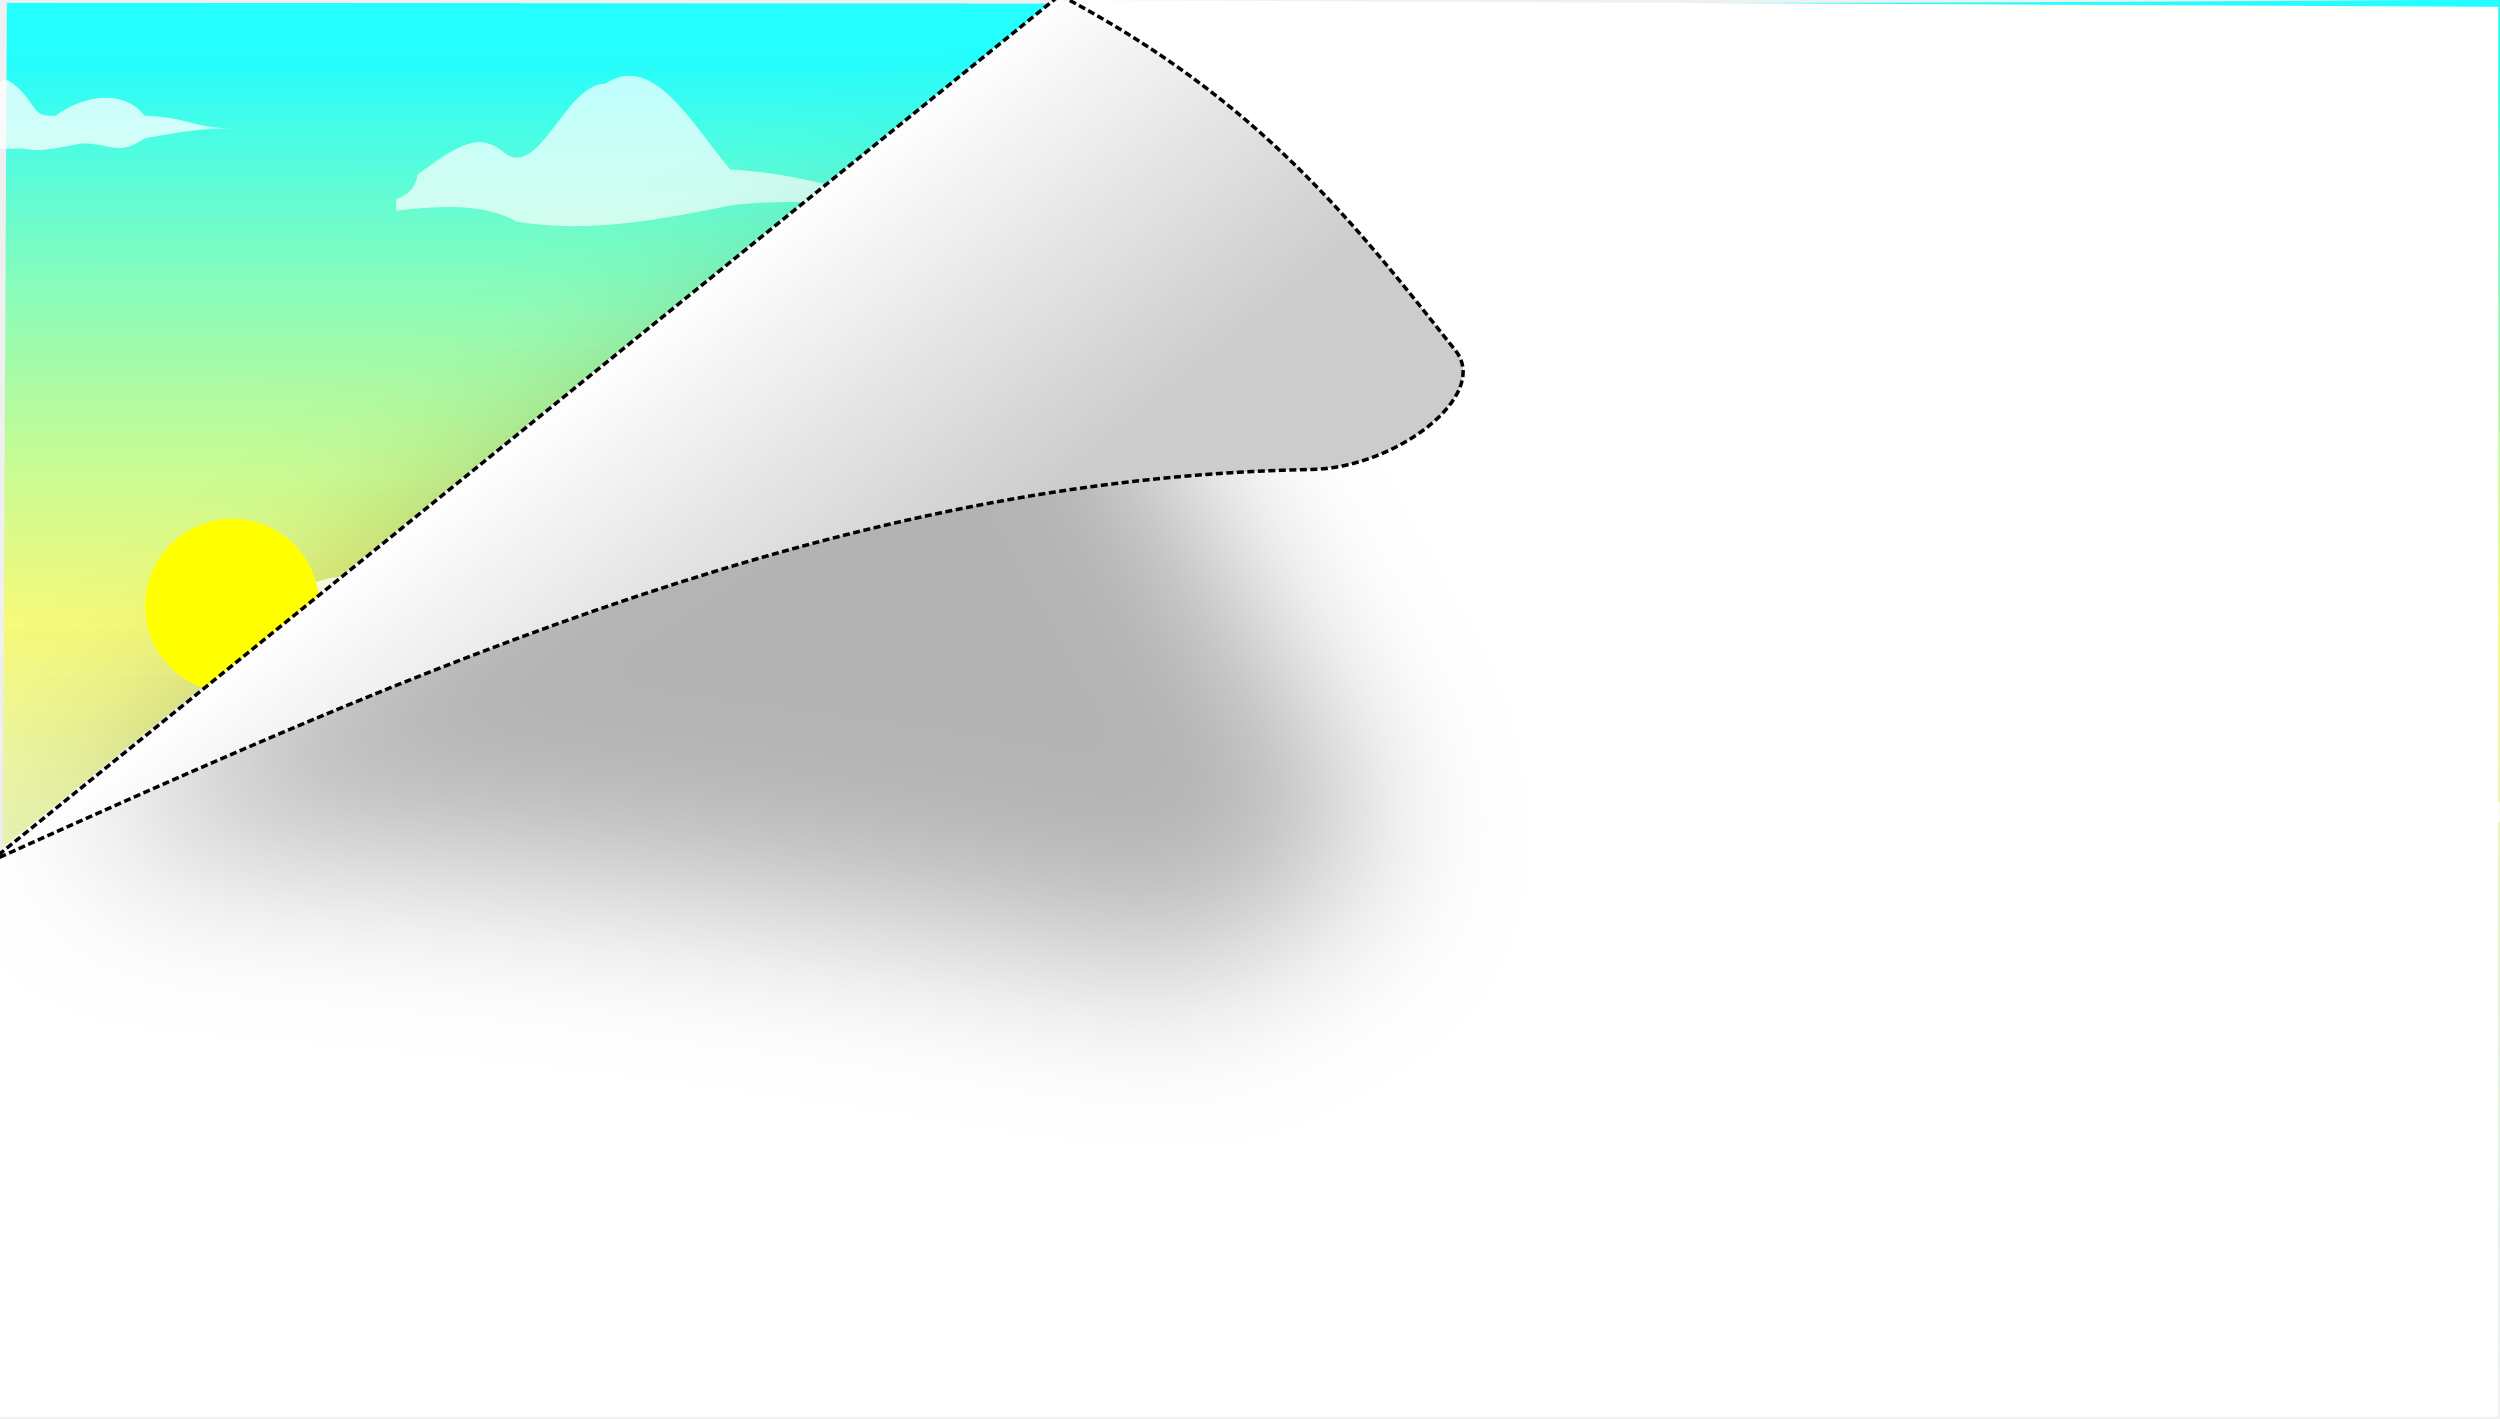
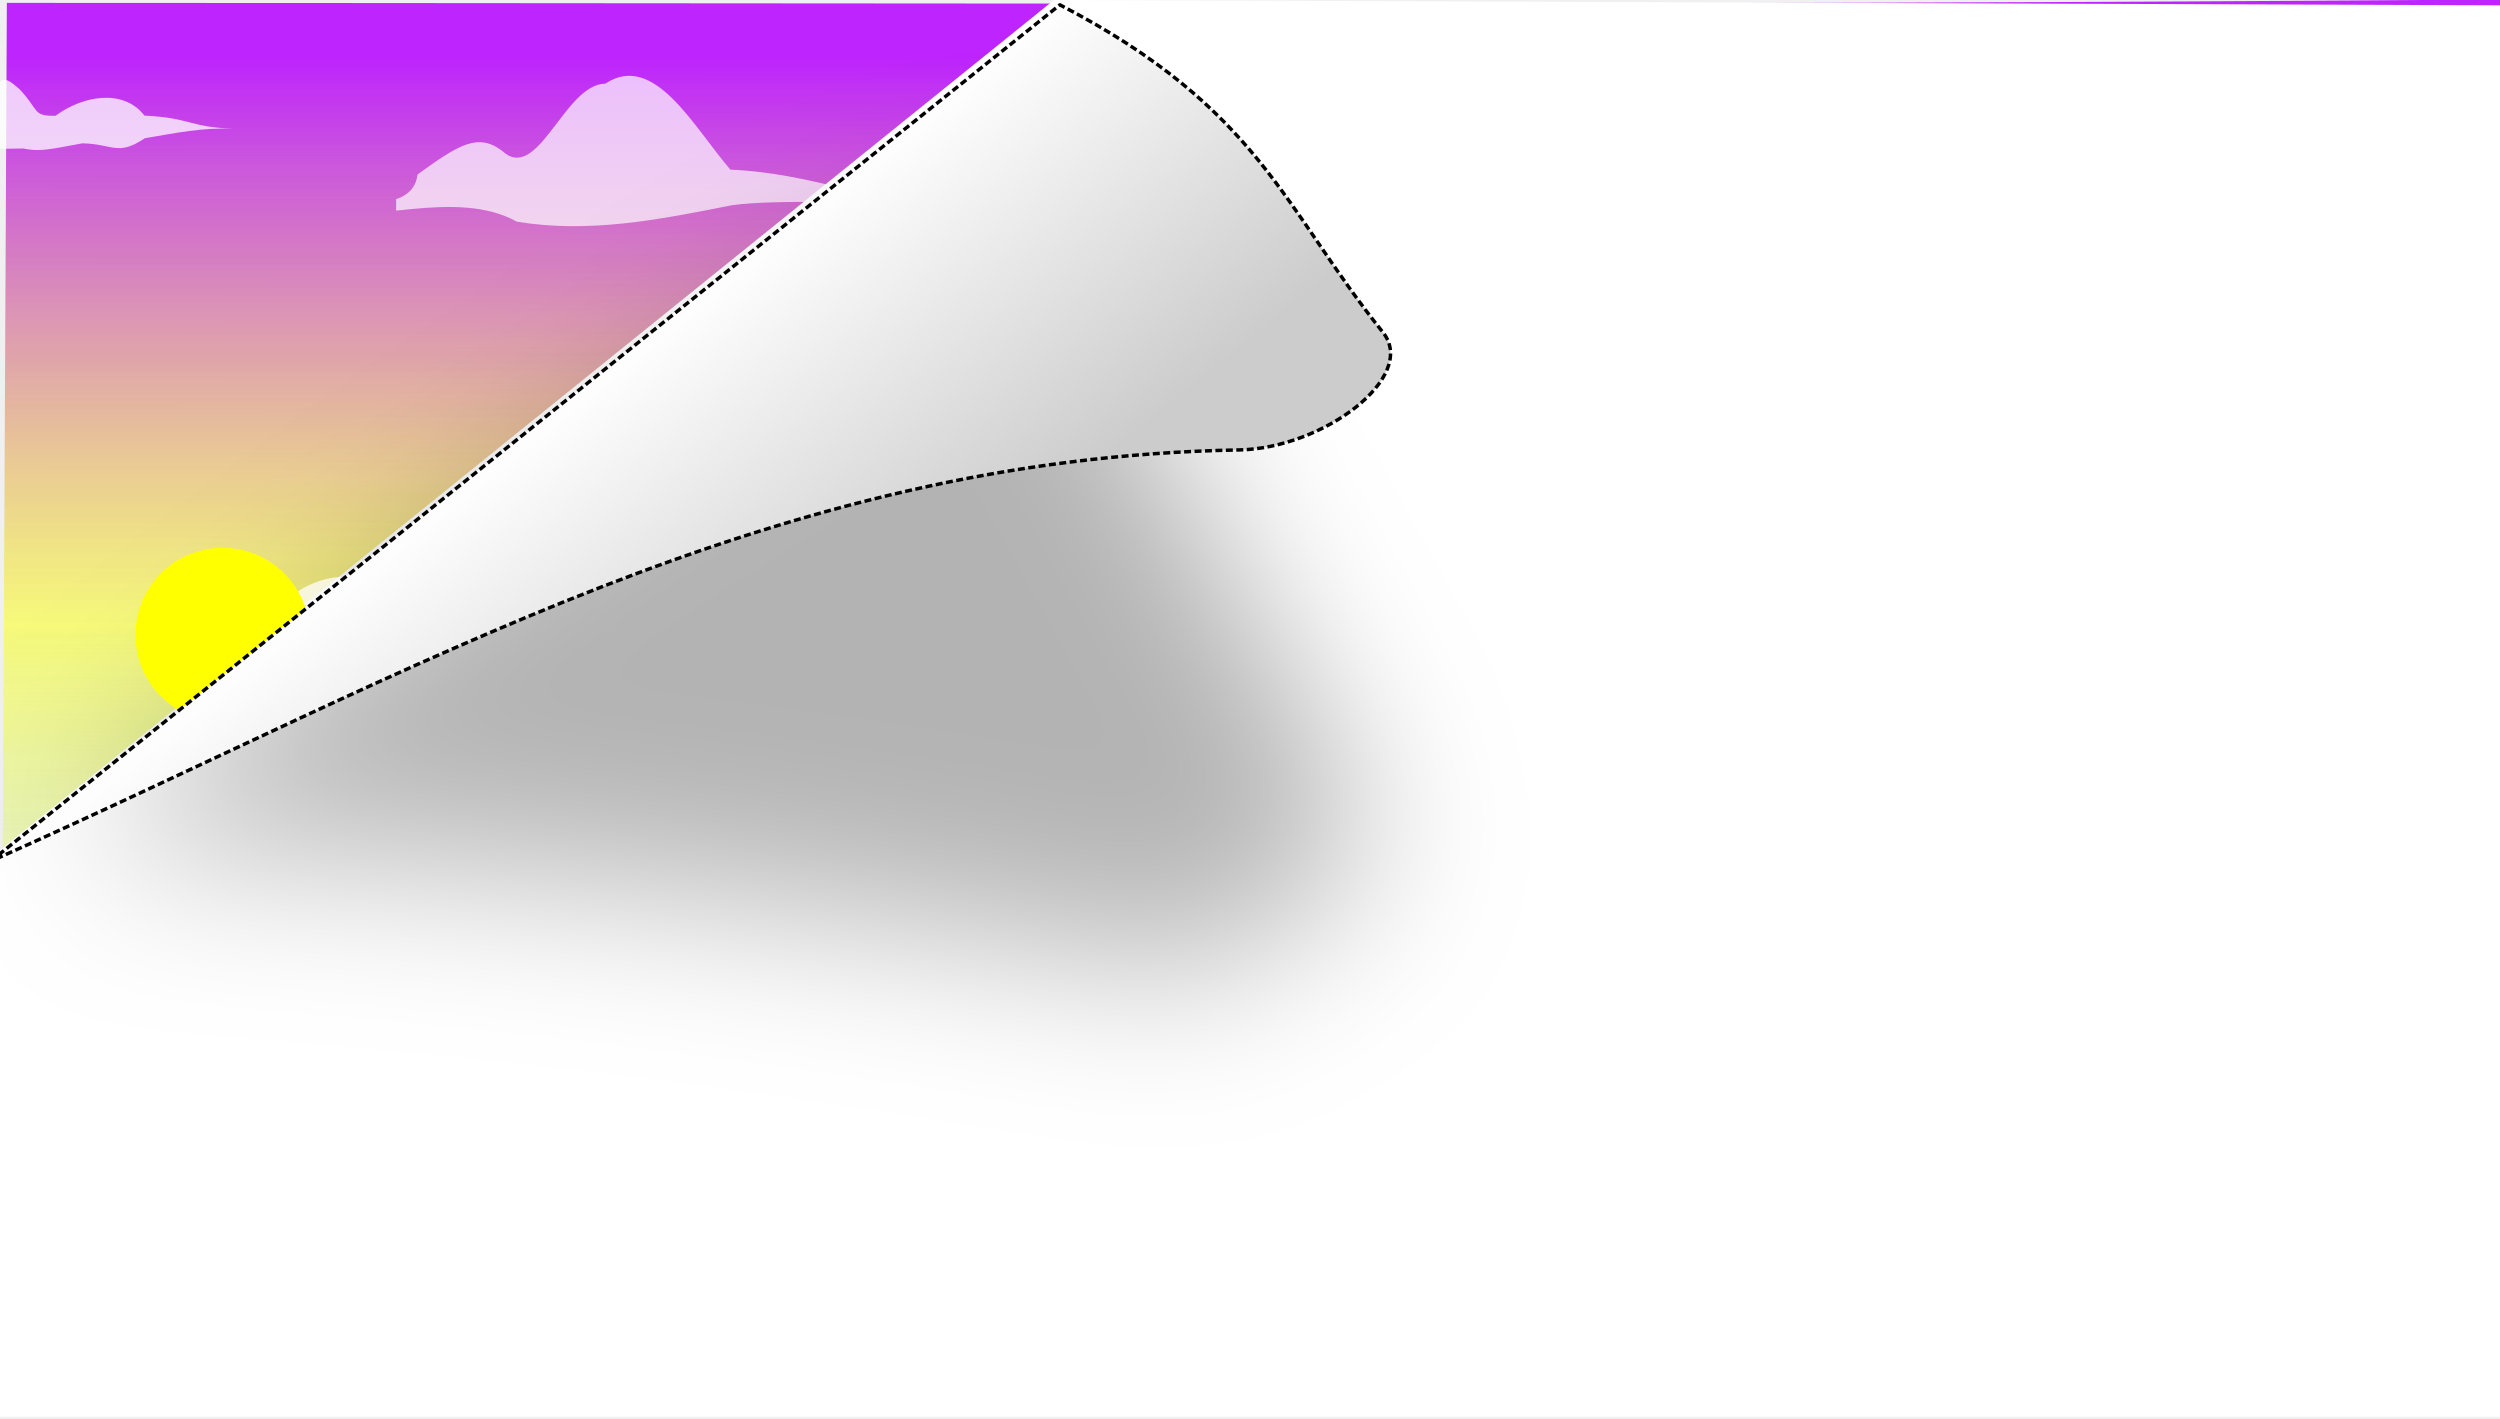
<svg xmlns="http://www.w3.org/2000/svg" xmlns:xlink="http://www.w3.org/1999/xlink" width="195.249mm" height="110.767mm" viewBox="0 0 195.249 110.767" version="1.1" id="svg3346">
  <defs id="defs3340">
    <linearGradient id="linearGradient3">
      <stop style="stop-color:#cccccc;stop-opacity:1;" offset="0" id="stop3" />
      <stop style="stop-color:#fdfdfd;stop-opacity:1;" offset="1" id="stop4" />
    </linearGradient>
    <linearGradient id="linearGradient36656">
      <stop style="stop-color:#000000;stop-opacity:1;" offset="0" id="stop36652" />
      <stop style="stop-color:#000000;stop-opacity:0;" offset="1" id="stop36654" />
    </linearGradient>
    <linearGradient xlink:href="#linearGradient36656" id="linearGradient36658" x1="110" y1="127.92" x2="110" y2="133.934" gradientUnits="userSpaceOnUse" gradientTransform="matrix(1,0,0,0.9075102,-3.704167,-26.85523)" />
    <clipPath clipPathUnits="userSpaceOnUse" id="clipPath37579">
      <rect y="74.654" x="34.508" height="104.127" width="195.249" id="rect37581" style="opacity:1;fill:#000000;fill-opacity:1;stroke:none;stroke-width:0.179;stroke-opacity:1" />
    </clipPath>
    <clipPath clipPathUnits="userSpaceOnUse" id="clipPath37583">
      <rect y="75.183" x="34.955" height="104.127" width="195.331" id="rect37585" style="opacity:1;fill:#000000;fill-opacity:1;stroke:none;stroke-width:0.179;stroke-opacity:1" />
    </clipPath>
    <clipPath clipPathUnits="userSpaceOnUse" id="clipPath37587">
      <rect y="74.654" x="34.508" height="104.127" width="195.249" id="rect37589" style="opacity:1;fill:#000000;fill-opacity:1;stroke:none;stroke-width:0.179;stroke-opacity:1" />
    </clipPath>
    <clipPath clipPathUnits="userSpaceOnUse" id="clipPath37591">
      <rect y="74.654" x="34.508" height="104.127" width="195.249" id="rect37593" style="opacity:1;fill:#000000;fill-opacity:1;stroke:none;stroke-width:0.179;stroke-opacity:1" />
    </clipPath>
    <clipPath clipPathUnits="userSpaceOnUse" id="clipPath37595">
      <rect y="74.654" x="34.508" height="104.127" width="195.249" id="rect37597" style="opacity:1;fill:#000000;fill-opacity:1;stroke:none;stroke-width:0.179;stroke-opacity:1" />
    </clipPath>
    <clipPath clipPathUnits="userSpaceOnUse" id="clipPath37599">
      <rect y="74.654" x="34.508" height="104.127" width="195.249" id="rect37601" style="opacity:1;fill:#000000;fill-opacity:1;stroke:none;stroke-width:0.179;stroke-opacity:1" />
    </clipPath>
    <clipPath clipPathUnits="userSpaceOnUse" id="clipPath37603">
      <rect y="74.654" x="34.508" height="104.127" width="195.249" id="rect37605" style="opacity:1;fill:#000000;fill-opacity:1;stroke:none;stroke-width:0.179;stroke-opacity:1" />
    </clipPath>
    <clipPath clipPathUnits="userSpaceOnUse" id="clipPath37607">
      <rect y="74.654" x="34.508" height="104.127" width="195.249" id="rect37609" style="opacity:1;fill:#000000;fill-opacity:1;stroke:none;stroke-width:0.179;stroke-opacity:1" />
    </clipPath>
    <clipPath clipPathUnits="userSpaceOnUse" id="clipPath37611">
      <rect y="74.654" x="34.508" height="104.127" width="195.249" id="rect37613" style="opacity:1;fill:#000000;fill-opacity:1;stroke:none;stroke-width:0.179;stroke-opacity:1" />
    </clipPath>
    <linearGradient xlink:href="#linearGradient16429-6" id="linearGradient21073" gradientUnits="userSpaceOnUse" gradientTransform="matrix(0.2268239,0,0,0.1781528,-232.3956,135.7965)" x1="1596.138" y1="-355.594" x2="1595.777" y2="240.182" />
    <linearGradient id="linearGradient16429-6">
-       <stop style="stop-color:#0dffff;stop-opacity:1;" offset="0" id="stop16431-7" />
+       <stop style="stop-color:#b80dff;stop-opacity:1;" offset="0" id="stop16431-7" />
      <stop style="stop-color:#f9ff36;stop-opacity:0.706;" offset="0.419" id="stop1" />
      <stop style="stop-color:#9ce5ff;stop-opacity:0;" offset="1" id="stop16433-5" />
    </linearGradient>
    <filter style="color-interpolation-filters:sRGB;" id="filter3" x="-0.146" y="-0.285" width="1.292" height="1.571">
      <feGaussianBlur stdDeviation="6.178 6.827" result="blur" id="feGaussianBlur3" />
    </filter>
-     <linearGradient xlink:href="#linearGradient3" id="linearGradient4" x1="114.639" y1="108.458" x2="96.119" y2="85.779" gradientUnits="userSpaceOnUse" />
+     <linearGradient xlink:href="#linearGradient3" id="linearGradient4" x1="114.639" y1="108.458" x2="96.119" y2="85.779" gradientUnits="userSpaceOnUse" gradientTransform="matrix(1.000012,0,0,0.9888469,-0.00102786,1.509701)" />
  </defs>
  <g id="layer1" transform="translate(-34.50839,-68.0142)">
    <g id="g37554">
      <path id="rect2193" style="display:inline;opacity:0.9;fill:url(#linearGradient21073);stroke-width:0.267" d="m 35.043,68.239 c 72.149,0.012 129.606,0.224 194.714,-0.267 v 110.809 H 34.508 Z" />
      <path style="display:inline;opacity:0.8;fill:#ffffff;fill-opacity:0.929;fill-rule:evenodd;stroke:none;stroke-width:0.093px;stroke-linecap:butt;stroke-linejoin:miter;stroke-opacity:1" d="m 198.389,94.367 c 2.177,1.015 2.507,0.315 4.941,0.283 3.03,0.398 3.433,0.447 4.67,0.285 2.714,-1.172 6.764,0.095 8.962,-0.321 -1.144,-0.565 -4.271,0.156 -4.504,-1.321 -1.891,-1.063 -2.72,-1.445 -3.791,-0.823 -1.606,1.172 -1.365,0.683 -3.213,0.665 -2.189,-1.125 -5.907,-2.812 -7.569,-1.317 -3.252,1.183 -5.667,-1.189 -6.868,-0.808 -2.763,0.877 -4.673,3.309 -6.98,3.601 2.526,-0.067 10.513,0.082 13.004,0.37 1.53,-0.048 0.999,-0.395 1.347,-0.614 z" id="path39093-7" clip-path="none" />
      <path style="display:inline;opacity:0.8;fill:#ffffff;fill-opacity:0.929;fill-rule:evenodd;stroke:none;stroke-width:0.069px;stroke-linecap:butt;stroke-linejoin:miter;stroke-opacity:1" d="m 146.336,113.86 c 1.433,0.862 1.65,0.267 3.253,0.24 1.994,0.338 2.26,0.38 3.074,0.242 1.787,-0.995 4.452,0.081 5.899,-0.272 -0.753,-0.48 -2.812,0.132 -2.964,-1.122 -1.244,-0.903 -1.79,-1.227 -2.495,-0.699 -1.057,0.995 -0.898,0.58 -2.115,0.565 -1.441,-0.955 -3.533,-1.278 -4.627,-0.008 -2.423,0.103 -2.3,0.54 -4.632,0.61 1.663,-0.057 2.968,0.2 4.608,0.444 z" id="path39093-5" clip-path="url(#clipPath37599)" transform="matrix(1.619224,0,0,1.619224,-82.01193,-38.6225)" />
      <path style="display:inline;opacity:0.699;fill:#ffffff;fill-opacity:1;fill-rule:evenodd;stroke:none;stroke-width:0.151px;stroke-linecap:butt;stroke-linejoin:miter;stroke-opacity:1" d="m 58.077,111.934 c -5.215,1.041 -10.055,1.973 -15.071,1.149 -4.256,-2.37 -10.606,0.193 -14.053,-0.649 1.794,-1.143 6.698,0.315 7.062,-2.673 2.965,-2.151 4.265,-2.923 5.944,-1.666 2.519,2.371 4.361,-4.686 7.259,-4.721 3.433,-2.276 6.195,3.023 8.801,6.048 5.772,0.245 9.744,2.297 15.3,2.463 -3.928,-0.074 -12.089,-0.426 -15.242,0.048 z" id="path15883" clip-path="url(#clipPath37595)" transform="matrix(1.110295,0,0,1.110295,27.13311,-40.22727)" />
      <path id="path15887" d="m 207.663,132.364 c -1.944,1.152 -2.239,0.357 -4.412,0.322 -2.705,0.452 -3.065,0.508 -4.17,0.323 -4.379,0.066 -6.039,0.108 -8.002,-0.364 1.022,-0.642 5.196,-0.465 5.404,-2.142 0.956,-2.399 1.371,-1.916 2.328,-1.21 1.434,1.331 0.893,1.692 2.544,1.672 1.955,-1.277 4.792,-1.708 6.276,-0.011 3.287,0.138 3.12,0.723 6.283,0.816 -2.255,-0.076 -4.026,0.267 -6.25,0.594 z" style="display:inline;opacity:0.804;fill:#ffffff;fill-opacity:0.929;fill-rule:evenodd;stroke:none;stroke-width:0.06px;stroke-linecap:butt;stroke-linejoin:miter;stroke-opacity:1" clip-path="url(#clipPath37587)" transform="matrix(1.107825,0,0,1.249169,-184.226,-86.53892)" />
      <path transform="matrix(1.728178,0,0,1.94867,-133.3019,-125.0384)" clip-path="url(#clipPath37587)" style="display:inline;opacity:0.804;fill:#ffffff;fill-opacity:0.929;fill-rule:evenodd;stroke:none;stroke-width:0.06px;stroke-linecap:butt;stroke-linejoin:miter;stroke-opacity:1" d="m 207.663,132.364 c -1.944,1.152 -2.239,0.357 -4.412,0.322 -2.705,0.452 -3.065,0.508 -4.17,0.323 -4.379,0.066 -6.039,0.108 -8.002,-0.364 1.022,-0.642 5.196,-0.465 5.404,-2.142 0.956,-2.399 1.371,-1.916 2.328,-1.21 1.434,1.331 0.893,1.692 2.544,1.672 1.955,-1.277 4.792,-1.708 6.276,-0.011 3.287,0.138 3.12,0.723 6.283,0.816 -2.255,-0.076 -4.026,0.267 -6.25,0.594 z" id="path3097" />
-       <path style="fill:#ffffff;stroke-width:0.274;stroke-linejoin:round;stroke-dasharray:0.547, 0.274" d="M 33.974,134.832 C 116.827,68.014 116.827,68.014 116.827,68.014 L 229.615,68.549 V 178.664 H 33.974 Z" id="path1" />
+       <path style="fill:#ffffff;stroke-width:0.274;stroke-linejoin:round;stroke-dasharray:0.547, 0.274" d="M 33.974,134.832 116.827,68.014 261.894,68.549 V 178.664 H 33.974 Z" id="path1" />
      <path style="opacity:0.3;fill:#000000;stroke:#000000;stroke-width:0.274;stroke-linejoin:round;stroke-dasharray:0.547, 0.274;filter:url(#filter3)" d="M 40.178,133.026 C 103.678,82.377 115.773,85.779 115.773,85.779 l 26.836,48.759 -14.363,9.071 C 93.049,137.161 65.355,134.465 40.178,133.026 Z" id="path3" />
      <path id="path4" d="m 207.663,132.364 c -1.944,1.152 -2.239,0.357 -4.412,0.322 -2.705,0.452 -3.065,0.508 -4.17,0.323 -4.379,0.066 -6.039,0.108 -8.002,-0.364 1.022,-0.642 5.196,-0.465 5.404,-2.142 0.956,-2.399 1.371,-1.916 2.328,-1.21 1.434,1.331 0.893,1.692 2.544,1.672 1.955,-1.277 4.792,-1.708 6.276,-0.011 3.287,0.138 3.12,0.723 6.283,0.816 -2.255,-0.076 -4.026,0.267 -6.25,0.594 z" style="display:inline;opacity:0.804;fill:#ffffff;fill-opacity:0.929;fill-rule:evenodd;stroke:none;stroke-width:0.06px;stroke-linecap:butt;stroke-linejoin:miter;stroke-opacity:1" clip-path="url(#clipPath37587)" transform="matrix(1.107825,0,0,1.249169,-165.7051,-49.11927)" />
-       <circle style="opacity:1;fill:#ffff00;stroke:none;stroke-width:0.274;stroke-linejoin:round;stroke-dasharray:0.547, 0.274" id="path5" cx="52.651" cy="115.337" r="6.804" />
-       <path style="fill:url(#linearGradient4);stroke:#000000;stroke-width:0.274;stroke-linejoin:round;stroke-dasharray:0.547, 0.274;fill-opacity:1" d="M 33.752,135.294 117.285,67.636 c 15.589,8.192 23.149,17.989 30.893,27.75 2.781,3.505 -4.659,9.177 -11.232,9.294 -36.389,0.646 -69.802,15.582 -103.194,30.614 z" id="path2" />
+       <circle style="opacity:1;fill:#ffff00;stroke:none;stroke-width:0.274;stroke-linejoin:round;stroke-dasharray:0.547, 0.274" id="path5" cx="51.895" cy="117.605" r="6.804" />
+       <path style="fill:url(#linearGradient4);fill-opacity:1;stroke:#000000;stroke-width:0.272;stroke-linejoin:round;stroke-dasharray:0.544, 0.272" d="M 33.752,135.295 117.286,68.392 c 15.589,8.101 17.48,15.92 25.224,25.572 2.781,3.466 -4.66,9.074 -11.232,9.19 -36.39,0.639 -64.133,17.277 -97.526,32.141 z" id="path2" />
    </g>
  </g>
</svg>
